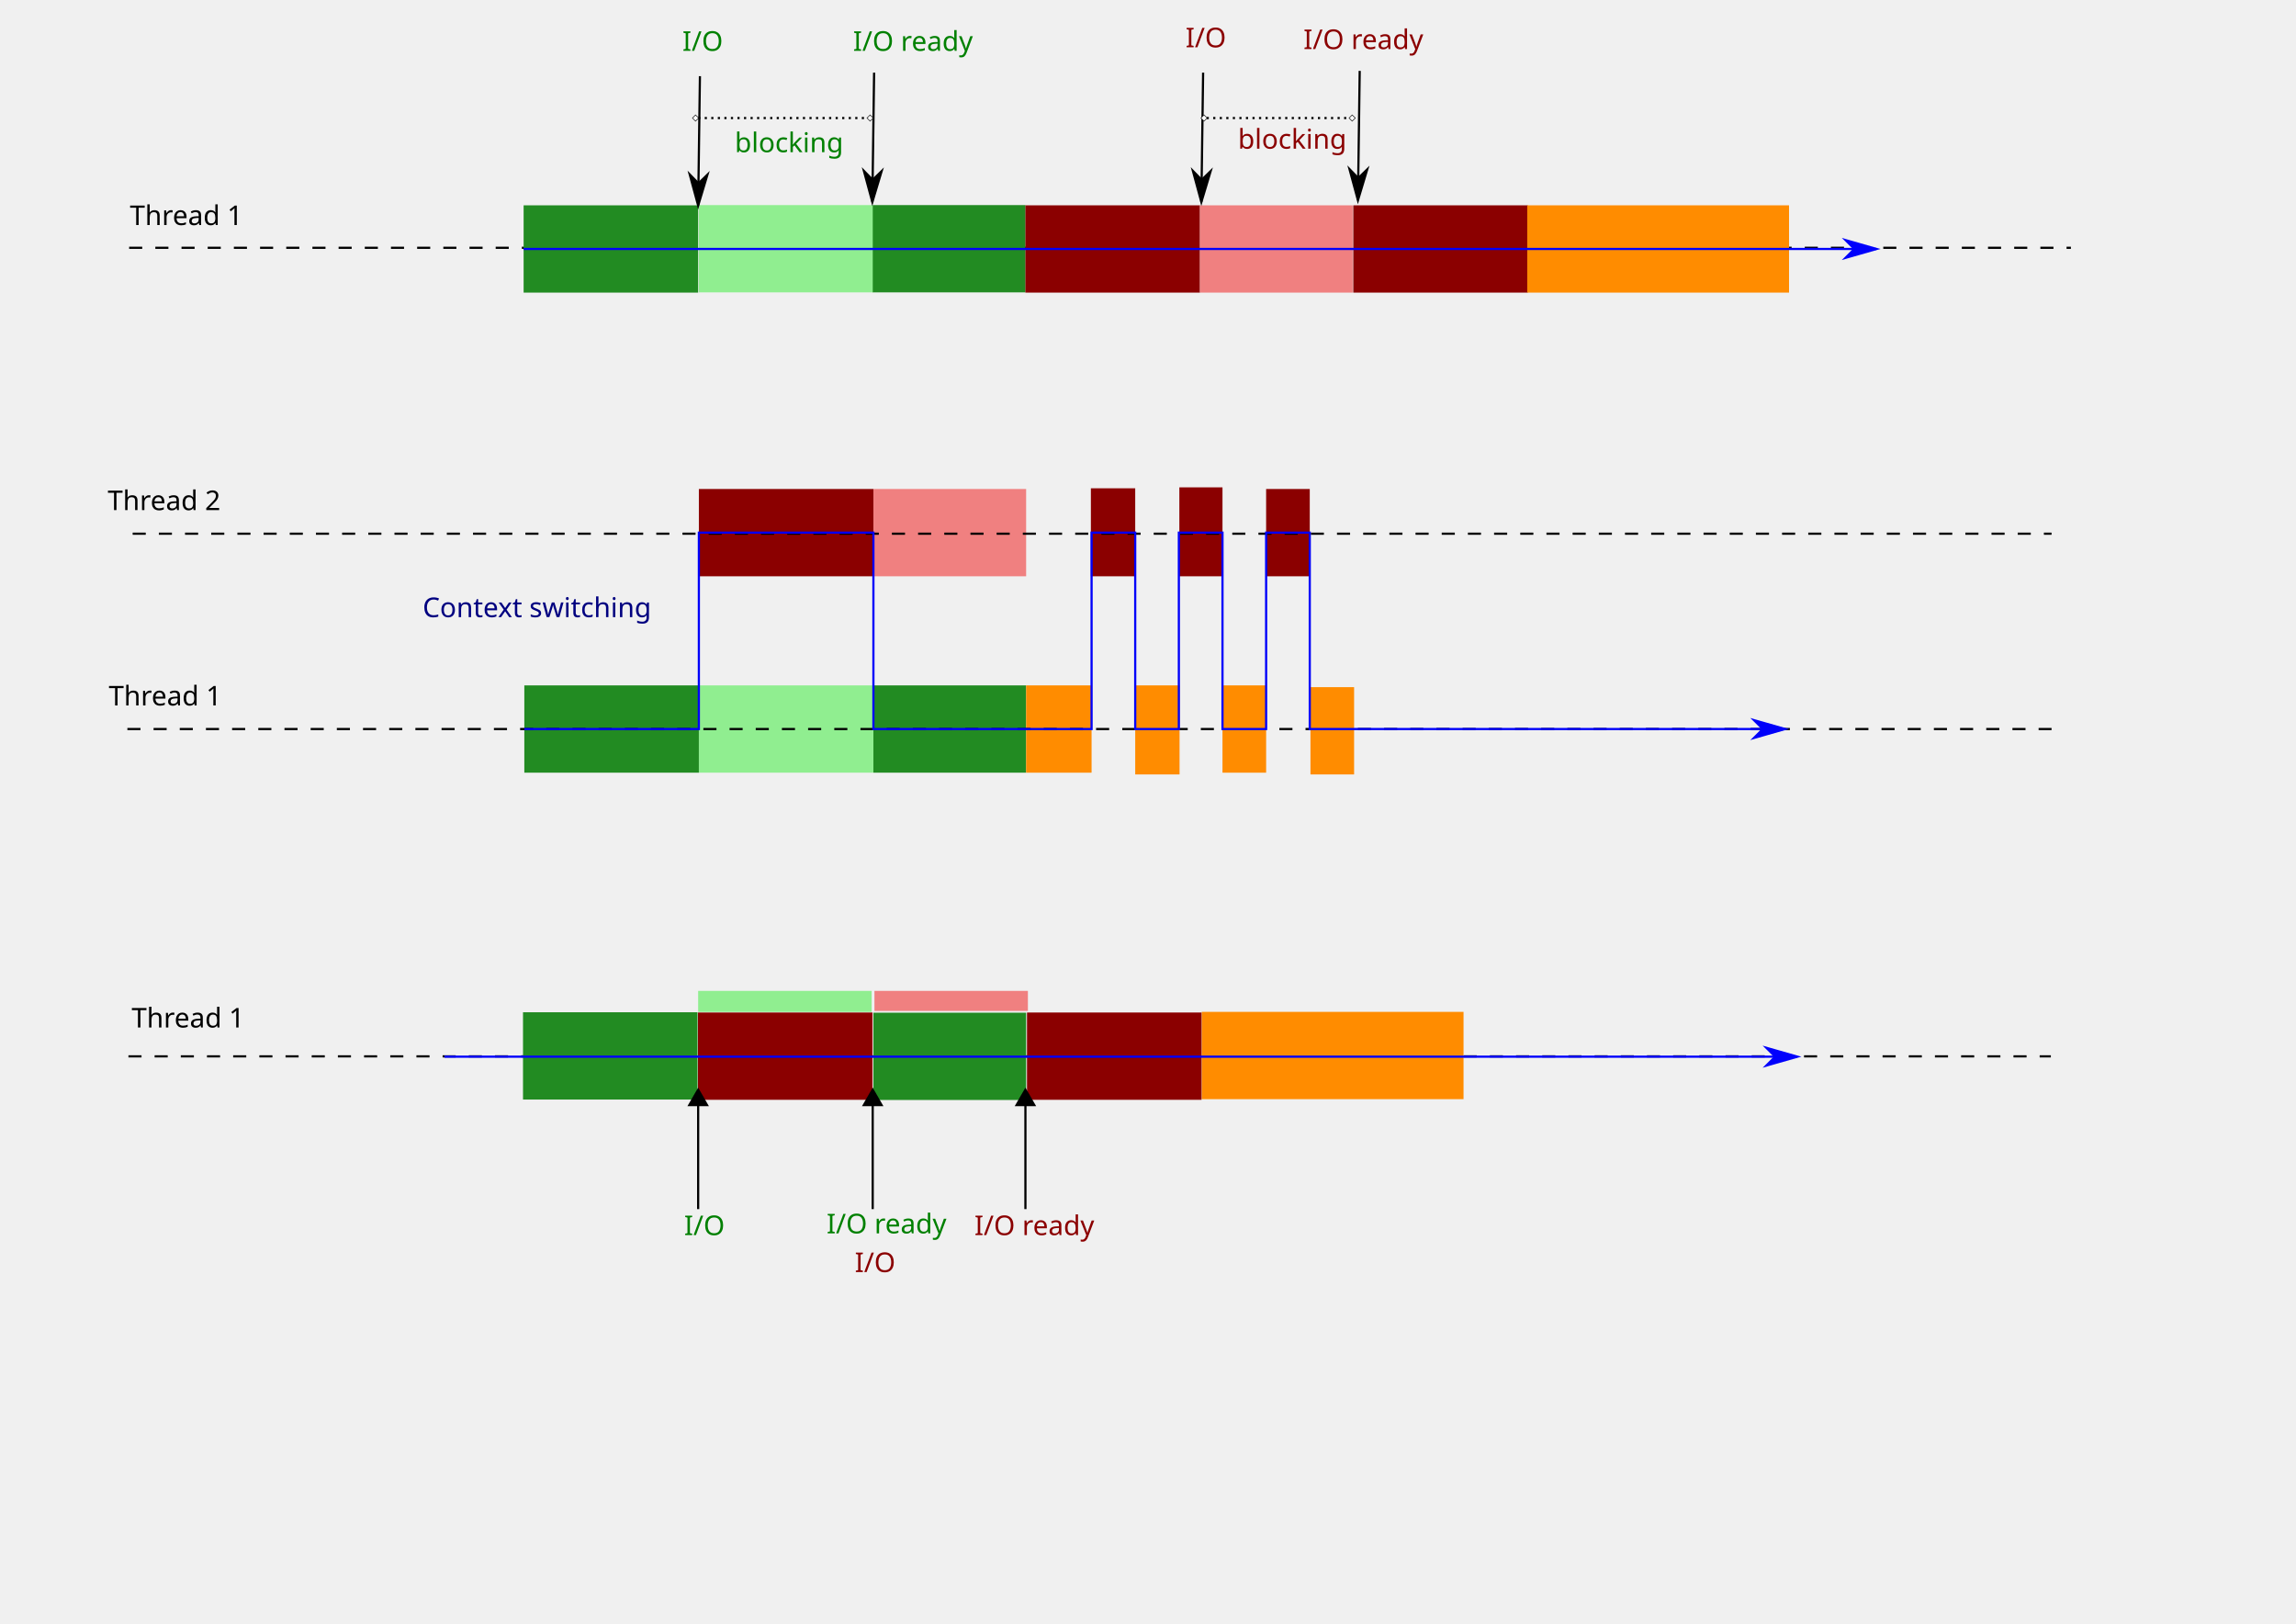
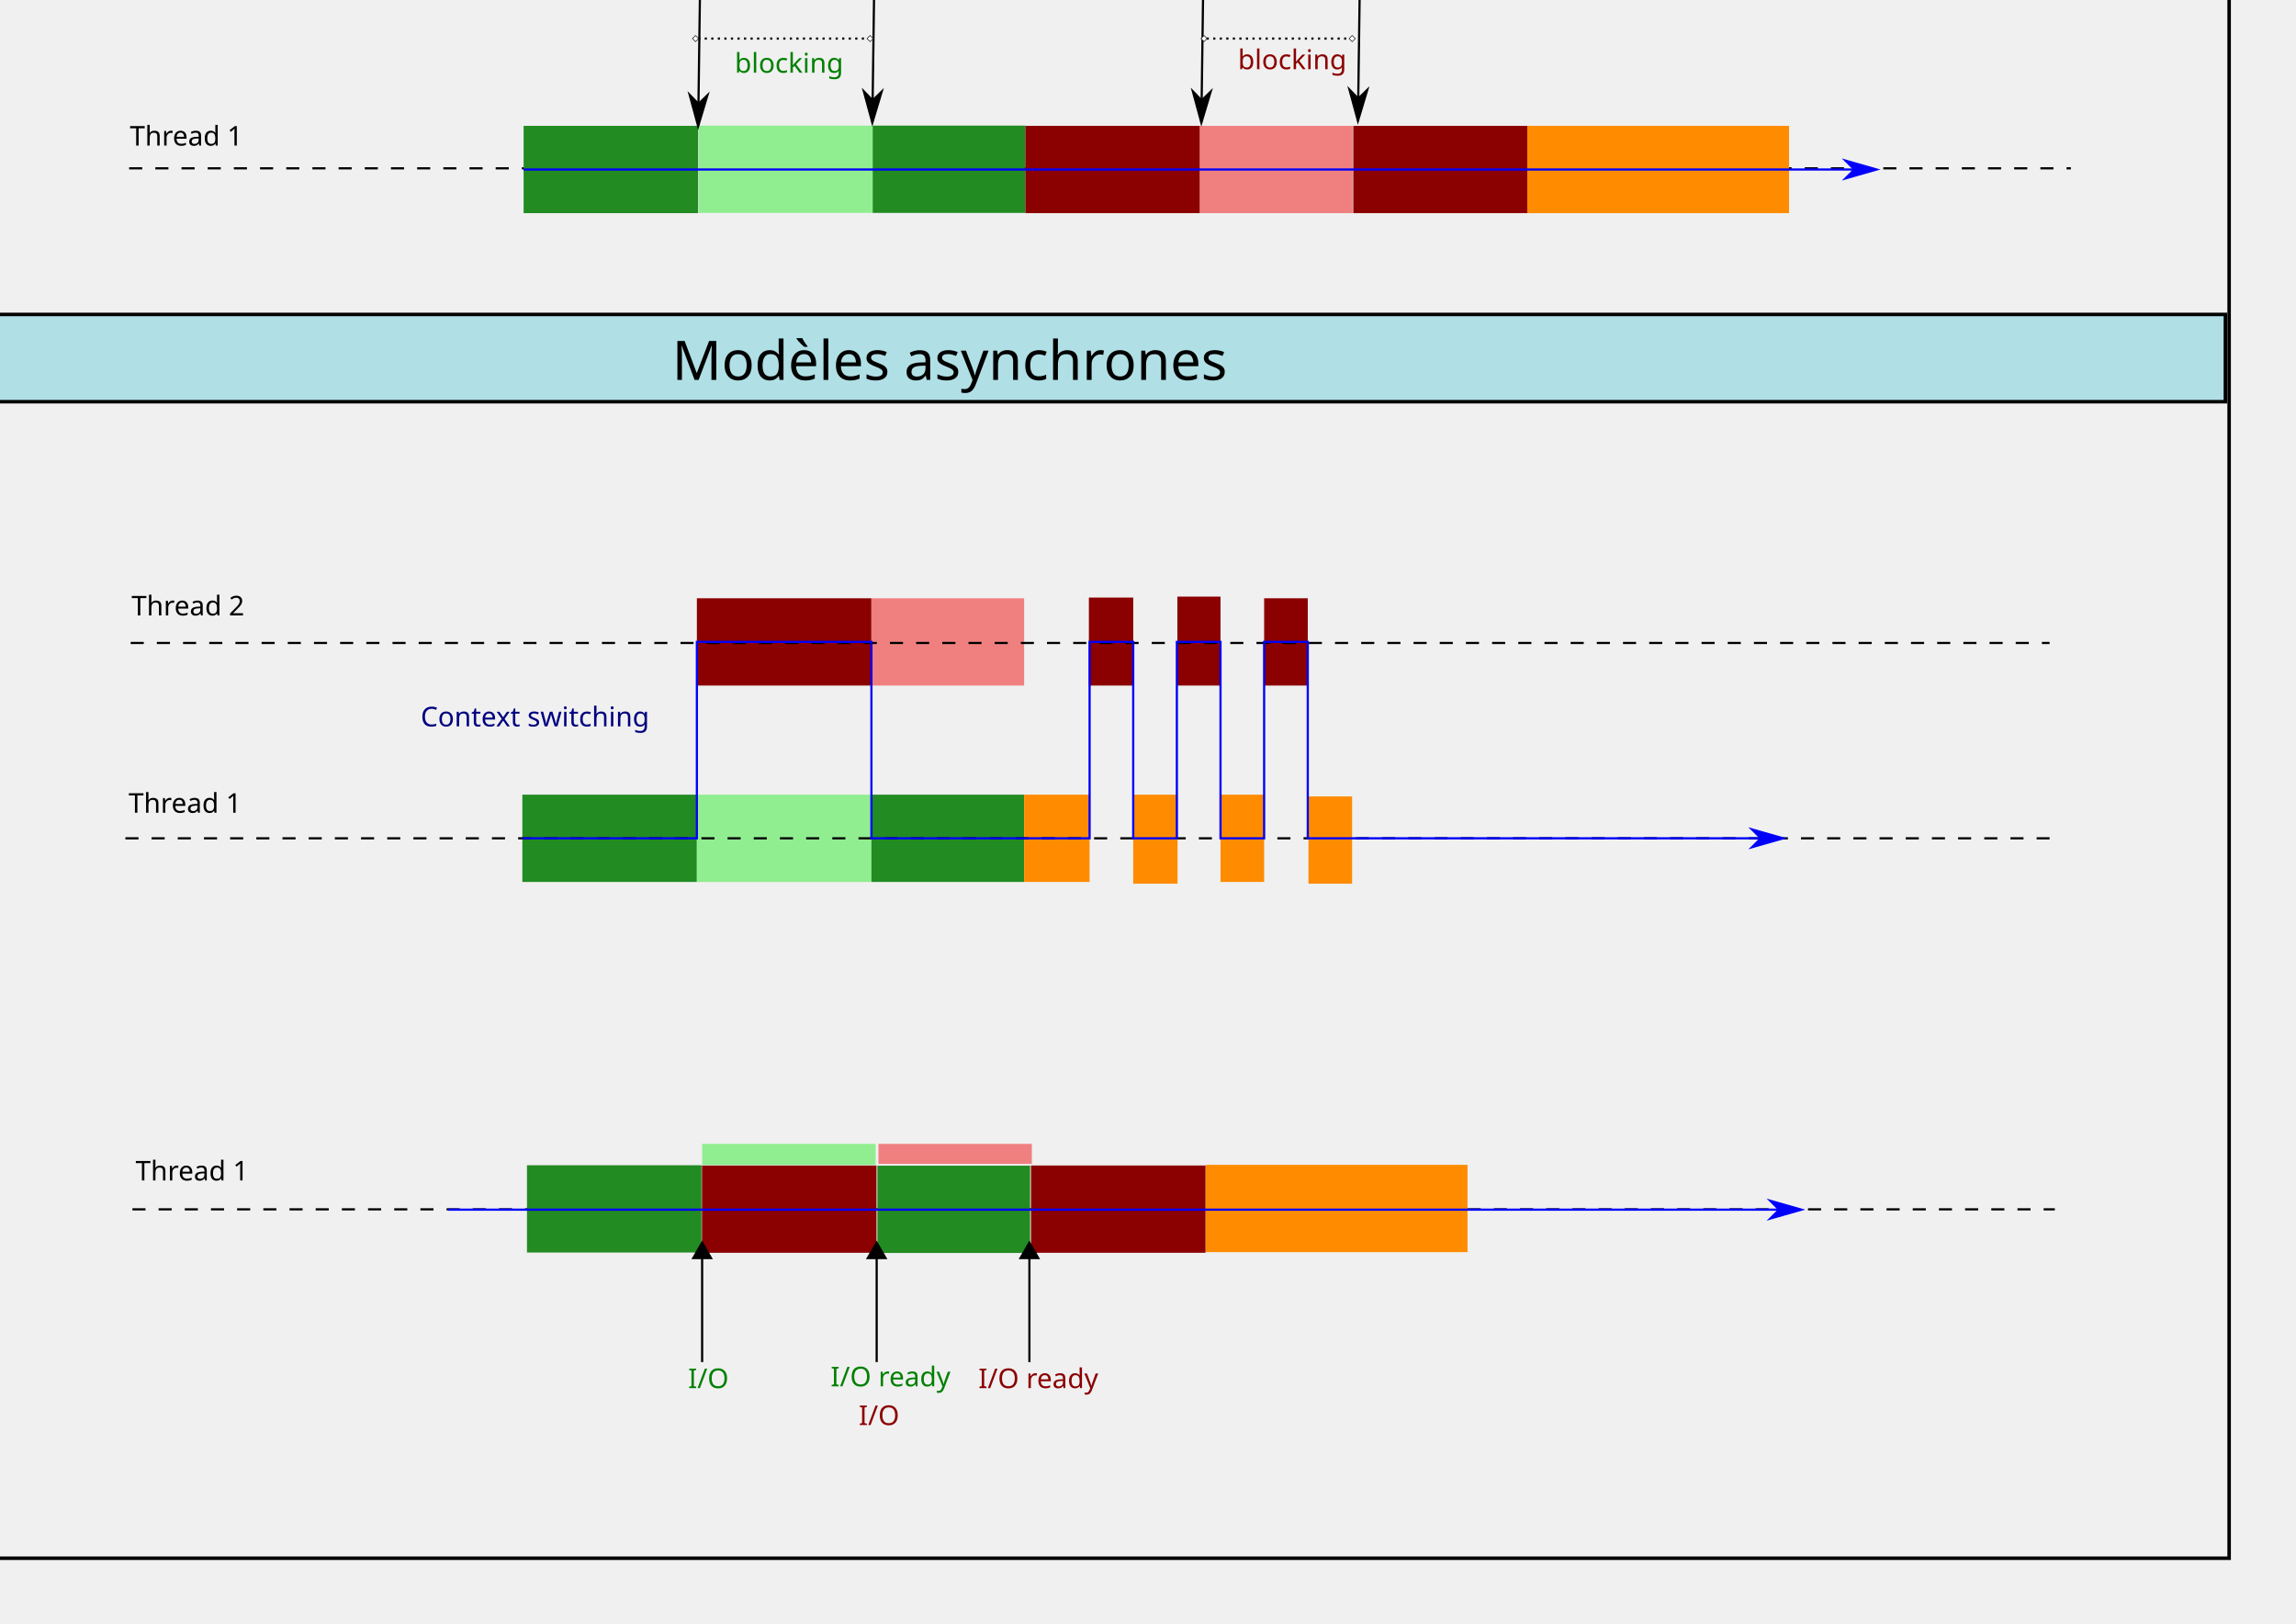
<svg xmlns="http://www.w3.org/2000/svg" width="297mm" height="210mm" viewBox="0 0 1052.362 744.094" id="svg2" version="1.1">
  <defs id="defs4">
    <marker style="overflow:visible" id="marker10569" refX="0.0" refY="0.0" orient="auto">
      <path transform="scale(0.8)" style="fill-rule:evenodd;stroke:#000000;stroke-width:1pt;stroke-opacity:1;fill:#000000;fill-opacity:1" d="M 5.77,0.0 L -2.88,5.0 L -2.88,-5.0 L 5.77,0.0 z " id="path10571" />
    </marker>
    <marker style="overflow:visible" id="marker10463" refX="0.0" refY="0.0" orient="auto">
      <path transform="scale(0.8)" style="fill-rule:evenodd;stroke:#000000;stroke-width:1pt;stroke-opacity:1;fill:#000000;fill-opacity:1" d="M 5.77,0.0 L -2.88,5.0 L -2.88,-5.0 L 5.77,0.0 z " id="path10465" />
    </marker>
    <marker orient="auto" refY="0.0" refX="0.0" id="TriangleOutL" style="overflow:visible">
      <path id="path4330" d="M 5.77,0.0 L -2.88,5.0 L -2.88,-5.0 L 5.77,0.0 z " style="fill-rule:evenodd;stroke:#000000;stroke-width:1pt;stroke-opacity:1;fill:#000000;fill-opacity:1" transform="scale(0.8)" />
    </marker>
    <marker style="overflow:visible;" id="marker9787" refX="0.0" refY="0.0" orient="auto">
      <path transform="scale(0.8) rotate(180) translate(12.5,0)" style="fill-rule:evenodd;stroke:#000000;stroke-width:1pt;stroke-opacity:1;fill:#008000;fill-opacity:1" d="M 0.0,0.0 L 5.0,-5.0 L -12.5,0.0 L 5.0,5.0 L 0.0,0.0 z " id="path9789" />
    </marker>
    <marker orient="auto" refY="0.0" refX="0.0" id="marker9213" style="overflow:visible;">
      <path id="path9215" d="M 0.0,0.0 L 5.0,-5.0 L -12.5,0.0 L 5.0,5.0 L 0.0,0.0 z " style="fill-rule:evenodd;stroke:#000000;stroke-width:1pt;stroke-opacity:1;fill:#000000;fill-opacity:1" transform="scale(0.8) rotate(180) translate(12.5,0)" />
    </marker>
    <marker style="overflow:visible" id="marker8975" refX="0.0" refY="0.0" orient="auto">
      <path transform="scale(0.2) translate(-6,0)" style="fill-rule:evenodd;fill:#ffffff;stroke:#000000;stroke-width:1pt;stroke-opacity:1" d="M 0,-7.071 L -7.071,0 L 0,7.071 L 7.071,0 L 0,-7.071 z " id="path8977" />
    </marker>
    <marker style="overflow:visible" id="marker8899" refX="0.0" refY="0.0" orient="auto">
      <path transform="scale(0.2) translate(-6,0)" style="fill-rule:evenodd;fill:#ffffff;stroke:#000000;stroke-width:1pt;stroke-opacity:1" d="M 0,-7.071 L -7.071,0 L 0,7.071 L 7.071,0 L 0,-7.071 z " id="path8901" />
    </marker>
    <marker style="overflow:visible;" id="marker8469" refX="0.0" refY="0.0" orient="auto">
      <path transform="scale(0.8) rotate(180) translate(12.5,0)" style="fill-rule:evenodd;stroke:#000000;stroke-width:1pt;stroke-opacity:1;fill:#000000;fill-opacity:1" d="M 0.0,0.0 L 5.0,-5.0 L -12.5,0.0 L 5.0,5.0 L 0.0,0.0 z " id="path8471" />
    </marker>
    <marker orient="auto" refY="0.0" refX="0.0" id="marker8371" style="overflow:visible">
      <path id="path8373" d="M 0,-7.071 L -7.071,0 L 0,7.071 L 7.071,0 L 0,-7.071 z " style="fill-rule:evenodd;fill:#ffffff;stroke:#000000;stroke-width:1pt;stroke-opacity:1" transform="scale(0.2) translate(-6,0)" />
    </marker>
    <marker orient="auto" refY="0.0" refX="0.0" id="EmptyDiamondSend" style="overflow:visible">
      <path id="path4318" d="M 0,-7.071 L -7.071,0 L 0,7.071 L 7.071,0 L 0,-7.071 z " style="fill-rule:evenodd;fill:#ffffff;stroke:#000000;stroke-width:1pt;stroke-opacity:1" transform="scale(0.2) translate(-6,0)" />
    </marker>
    <marker orient="auto" refY="0.0" refX="0.0" id="TriangleInL" style="overflow:visible">
      <path id="path4321" d="M 5.77,0.0 L -2.88,5.0 L -2.88,-5.0 L 5.77,0.0 z " style="fill-rule:evenodd;stroke:#000000;stroke-width:1pt;stroke-opacity:1;fill:#000000;fill-opacity:1" transform="scale(-0.8)" />
    </marker>
    <marker style="overflow:visible;" id="marker7569" refX="0.0" refY="0.0" orient="auto">
      <path transform="scale(0.8) rotate(180) translate(12.5,0)" style="fill-rule:evenodd;stroke:#000000;stroke-width:1pt;stroke-opacity:1;fill:#000000;fill-opacity:1" d="M 0.0,0.0 L 5.0,-5.0 L -12.5,0.0 L 5.0,5.0 L 0.0,0.0 z " id="path7571" />
    </marker>
    <marker orient="auto" refY="0.0" refX="0.0" id="Arrow2Lend" style="overflow:visible;">
      <path id="path4209" style="fill-rule:evenodd;stroke-width:0.625;stroke-linejoin:round;stroke:#000000;stroke-opacity:1;fill:#000000;fill-opacity:1" d="M 8.719,4.034 L -2.207,0.016 L 8.719,-4.002 C 6.973,-1.63 6.983,1.616 8.719,4.034 z " transform="scale(1.1) rotate(180) translate(1,0)" />
    </marker>
    <marker style="overflow:visible;" id="marker6249" refX="0.0" refY="0.0" orient="auto">
      <path transform="scale(0.8) rotate(180) translate(12.5,0)" style="fill-rule:evenodd;stroke:#0000fc;stroke-width:1pt;stroke-opacity:1;fill:#0000fc;fill-opacity:1" d="M 0.0,0.0 L 5.0,-5.0 L -12.5,0.0 L 5.0,5.0 L 0.0,0.0 z " id="path6251" />
    </marker>
    <marker orient="auto" refY="0.0" refX="0.0" id="marker6175" style="overflow:visible;">
      <path id="path6177" d="M 0.0,0.0 L 5.0,-5.0 L -12.5,0.0 L 5.0,5.0 L 0.0,0.0 z " style="fill-rule:evenodd;stroke:#0000fc;stroke-width:1pt;stroke-opacity:1;fill:#0000fc;fill-opacity:1" transform="scale(0.8) rotate(180) translate(12.5,0)" />
    </marker>
    <marker orient="auto" refY="0.0" refX="0.0" id="Arrow1Lend" style="overflow:visible;">
      <path id="path4191" d="M 0.0,0.0 L 5.0,-5.0 L -12.5,0.0 L 5.0,5.0 L 0.0,0.0 z " style="fill-rule:evenodd;stroke:#000000;stroke-width:1pt;stroke-opacity:1;fill:#000000;fill-opacity:1" transform="scale(0.8) rotate(180) translate(12.5,0)" />
    </marker>
    <marker style="overflow:visible;" id="marker5680" refX="0.0" refY="0.0" orient="auto">
      <path transform="scale(0.8) rotate(180) translate(12.5,0)" style="fill-rule:evenodd;stroke:#0000fa;stroke-width:1pt;stroke-opacity:1;fill:#0000fa;fill-opacity:1" d="M 0.0,0.0 L 5.0,-5.0 L -12.5,0.0 L 5.0,5.0 L 0.0,0.0 z " id="path5682" />
    </marker>
  </defs>
  <g id="layer1" transform="translate(0,-308.2677)">
-     <rect y="622.362" x="240.323" height="40" width="80" id="rect4468" style="fill:#228b22;fill-opacity:1;stroke:none;stroke-width:2;stroke-miterlimit:4;stroke-dasharray:none;stroke-dashoffset:0;stroke-opacity:1" />
-     <rect style="fill:#90ee90;fill-opacity:1;stroke:none;stroke-width:2;stroke-miterlimit:4;stroke-dasharray:none;stroke-dashoffset:0;stroke-opacity:1" id="rect4470" width="80" height="40" x="320.323" y="622.362" />
-     <rect y="622.362" x="400.323" height="40" width="70" id="rect4472" style="fill:#228b22;fill-opacity:1;stroke:none;stroke-width:2;stroke-miterlimit:4;stroke-dasharray:none;stroke-dashoffset:0;stroke-opacity:1" />
-     <rect style="fill:#8b0000;fill-opacity:1;stroke:none;stroke-width:2;stroke-miterlimit:4;stroke-dasharray:none;stroke-dashoffset:0;stroke-opacity:1" id="rect4476" width="80" height="40" x="320.323" y="532.362" />
-     <rect y="532.362" x="400.323" height="40" width="70" id="rect4478" style="fill:#f08080;fill-opacity:1;stroke:none;stroke-width:2;stroke-miterlimit:4;stroke-dasharray:none;stroke-dashoffset:0;stroke-opacity:1" />
-     <rect style="fill:#8b0000;fill-opacity:1;stroke:none;stroke-width:2;stroke-miterlimit:4;stroke-dasharray:none;stroke-dashoffset:0;stroke-opacity:1" id="rect4480" width="20.323" height="40.324" x="500" y="532.038" />
-     <rect y="622.362" x="470.323" height="40" width="30" id="rect4484" style="fill:#ff8c00;fill-opacity:1;stroke:none;stroke-width:2;stroke-miterlimit:4;stroke-dasharray:none;stroke-dashoffset:0;stroke-opacity:1" />
-     <rect y="531.605" x="540.554" height="40.757" width="19.769" id="rect5664" style="fill:#8b0000;fill-opacity:1;stroke:none;stroke-width:2;stroke-miterlimit:4;stroke-dasharray:none;stroke-dashoffset:0;stroke-opacity:1" />
-     <rect style="fill:#8b0000;fill-opacity:1;stroke:none;stroke-width:2;stroke-miterlimit:4;stroke-dasharray:none;stroke-dashoffset:0;stroke-opacity:1" id="rect5668" width="20" height="40" x="580.323" y="532.362" />
-     <text xml:space="preserve" style="font-style:normal;font-weight:normal;font-size:12.5px;line-height:125%;font-family:sans-serif;letter-spacing:0px;word-spacing:0px;fill:#000080;fill-opacity:1;stroke:none;stroke-width:1px;stroke-linecap:butt;stroke-linejoin:miter;stroke-opacity:1" x="193.723" y="591.072" id="text5726">
-       <tspan id="tspan5728" x="193.723" y="591.072">Context switching</tspan>
+     <rect style="fill:#b0e0e6;fill-opacity:1;stroke:#000000;stroke-width:1.6;stroke-miterlimit:4;stroke-dasharray:none;stroke-dashoffset:0;stroke-opacity:1" id="rect5391" width="1030" height="40" x="-10" y="452.362" />
+     <rect y="201.077" x="-9.09" height="40" width="1030" id="rect5397" style="fill:#b0e0e6;fill-opacity:1;stroke:#000000;stroke-width:1.6;stroke-miterlimit:4;stroke-dasharray:none;stroke-dashoffset:0;stroke-opacity:1" />
+     <rect y="672.437" x="239.412" height="40" width="80" id="rect4468" style="fill:#228b22;fill-opacity:1;stroke:none;stroke-width:2;stroke-miterlimit:4;stroke-dasharray:none;stroke-dashoffset:0;stroke-opacity:1" />
+     <rect style="fill:#90ee90;fill-opacity:1;stroke:none;stroke-width:2;stroke-miterlimit:4;stroke-dasharray:none;stroke-dashoffset:0;stroke-opacity:1" id="rect4470" width="80" height="40" x="319.412" y="672.437" />
+     <rect y="672.437" x="399.412" height="40" width="70" id="rect4472" style="fill:#228b22;fill-opacity:1;stroke:none;stroke-width:2;stroke-miterlimit:4;stroke-dasharray:none;stroke-dashoffset:0;stroke-opacity:1" />
+     <rect style="fill:#8b0000;fill-opacity:1;stroke:none;stroke-width:2;stroke-miterlimit:4;stroke-dasharray:none;stroke-dashoffset:0;stroke-opacity:1" id="rect4476" width="80" height="40" x="319.412" y="582.437" />
+     <rect y="582.437" x="399.412" height="40" width="70" id="rect4478" style="fill:#f08080;fill-opacity:1;stroke:none;stroke-width:2;stroke-miterlimit:4;stroke-dasharray:none;stroke-dashoffset:0;stroke-opacity:1" />
+     <rect style="fill:#8b0000;fill-opacity:1;stroke:none;stroke-width:2;stroke-miterlimit:4;stroke-dasharray:none;stroke-dashoffset:0;stroke-opacity:1" id="rect4480" width="20.323" height="40.324" x="499.09" y="582.113" />
+     <rect y="672.437" x="469.412" height="40" width="30" id="rect4484" style="fill:#ff8c00;fill-opacity:1;stroke:none;stroke-width:2;stroke-miterlimit:4;stroke-dasharray:none;stroke-dashoffset:0;stroke-opacity:1" />
+     <rect y="581.68" x="539.643" height="40.757" width="19.769" id="rect5664" style="fill:#8b0000;fill-opacity:1;stroke:none;stroke-width:2;stroke-miterlimit:4;stroke-dasharray:none;stroke-dashoffset:0;stroke-opacity:1" />
+     <rect style="fill:#8b0000;fill-opacity:1;stroke:none;stroke-width:2;stroke-miterlimit:4;stroke-dasharray:none;stroke-dashoffset:0;stroke-opacity:1" id="rect5668" width="20" height="40" x="579.412" y="582.437" />
+     <text xml:space="preserve" style="font-style:normal;font-weight:normal;font-size:12.5px;line-height:125%;font-family:sans-serif;letter-spacing:0px;word-spacing:0px;fill:#000080;fill-opacity:1;stroke:none;stroke-width:1px;stroke-linecap:butt;stroke-linejoin:miter;stroke-opacity:1" x="192.813" y="641.147" id="text5726">
+       <tspan id="tspan5728" x="192.813" y="641.147">Context switching</tspan>
    </text>
-     <path style="fill:none;fill-rule:evenodd;stroke:#000000;stroke-width:1;stroke-linecap:butt;stroke-linejoin:miter;stroke-miterlimit:4;stroke-dasharray:6, 6;stroke-dashoffset:0;stroke-opacity:1" d="m 58.387,642.362 881.936,0" id="path6050" />
-     <path style="fill:none;fill-rule:evenodd;stroke:#000000;stroke-width:1;stroke-linecap:butt;stroke-linejoin:miter;stroke-miterlimit:4;stroke-dasharray:6, 6;stroke-dashoffset:0;stroke-opacity:1" d="m 60.806,552.846 879.516,0" id="path6074" />
-     <text xml:space="preserve" style="font-style:normal;font-weight:normal;font-size:12.5px;line-height:125%;font-family:sans-serif;letter-spacing:0px;word-spacing:0px;fill:#000000;fill-opacity:1;stroke:none;stroke-width:1px;stroke-linecap:butt;stroke-linejoin:miter;stroke-opacity:1" x="49.354" y="542.039" id="text6076">
-       <tspan id="tspan6078" x="49.354" y="542.039">Thread 2</tspan>
+     <path style="fill:none;fill-rule:evenodd;stroke:#000000;stroke-width:1;stroke-linecap:butt;stroke-linejoin:miter;stroke-miterlimit:4;stroke-dasharray:6, 6;stroke-dashoffset:0;stroke-opacity:1" d="m 57.477,692.437 881.936,0" id="path6050" />
+     <path style="fill:none;fill-rule:evenodd;stroke:#000000;stroke-width:1;stroke-linecap:butt;stroke-linejoin:miter;stroke-miterlimit:4;stroke-dasharray:6, 6;stroke-dashoffset:0;stroke-opacity:1" d="m 59.896,602.921 879.516,0" id="path6074" />
+     <text xml:space="preserve" style="font-style:normal;font-weight:normal;font-size:12.5px;line-height:125%;font-family:sans-serif;letter-spacing:0px;word-spacing:0px;fill:#000000;fill-opacity:1;stroke:none;stroke-width:1px;stroke-linecap:butt;stroke-linejoin:miter;stroke-opacity:1" x="60.28" y="590.293" id="text6076">
+       <tspan id="tspan6078" x="60.28" y="590.293">Thread 2</tspan>
    </text>
-     <text xml:space="preserve" style="font-style:normal;font-weight:normal;font-size:12.5px;line-height:125%;font-family:sans-serif;letter-spacing:0px;word-spacing:0px;fill:#000000;fill-opacity:1;stroke:none;stroke-width:1px;stroke-linecap:butt;stroke-linejoin:miter;stroke-opacity:1" x="49.838" y="631.556" id="text6080">
-       <tspan id="tspan6082" x="49.838" y="631.556">Thread 1</tspan>
+     <text xml:space="preserve" style="font-style:normal;font-weight:normal;font-size:12.5px;line-height:125%;font-family:sans-serif;letter-spacing:0px;word-spacing:0px;fill:#000000;fill-opacity:1;stroke:none;stroke-width:1px;stroke-linecap:butt;stroke-linejoin:miter;stroke-opacity:1" x="58.942" y="680.72" id="text6080">
+       <tspan id="tspan6082" x="58.942" y="680.72">Thread 1</tspan>
    </text>
-     <rect style="fill:#ff8c00;fill-opacity:1;stroke:none;stroke-width:2;stroke-miterlimit:4;stroke-dasharray:none;stroke-dashoffset:0;stroke-opacity:1" id="rect6084" width="20.321" height="40.806" x="520.323" y="622.362" />
-     <rect y="622.362" x="560.323" height="40" width="20" id="rect6089" style="fill:#ff8c00;fill-opacity:1;stroke:none;stroke-width:2;stroke-miterlimit:4;stroke-dasharray:none;stroke-dashoffset:0;stroke-opacity:1" />
-     <rect style="fill:#ff8c00;fill-opacity:1;stroke:none;stroke-width:2;stroke-miterlimit:4;stroke-dasharray:none;stroke-dashoffset:0;stroke-opacity:1" id="rect6091" width="20" height="40" x="600.644" y="623.169" />
-     <path id="path6131" d="m 59.194,421.822 890,0" style="fill:none;fill-rule:evenodd;stroke:#000000;stroke-width:1;stroke-linecap:butt;stroke-linejoin:miter;stroke-miterlimit:4;stroke-dasharray:6, 6;stroke-dashoffset:0;stroke-opacity:1" />
-     <rect style="fill:#228b22;fill-opacity:1;stroke:none;stroke-width:2;stroke-miterlimit:4;stroke-dasharray:none;stroke-dashoffset:0;stroke-opacity:1" id="rect6133" width="80" height="40" x="240" y="402.362" />
-     <rect y="402.254" x="320.306" height="40" width="80" id="rect6135" style="fill:#90ee90;fill-opacity:1;stroke:none;stroke-width:2;stroke-miterlimit:4;stroke-dasharray:none;stroke-dashoffset:0;stroke-opacity:1" />
-     <rect style="fill:#228b22;fill-opacity:1;stroke:none;stroke-width:2;stroke-miterlimit:4;stroke-dasharray:none;stroke-dashoffset:0;stroke-opacity:1" id="rect6137" width="70" height="40" x="400.021" y="402.254" />
-     <rect y="402.362" x="470" height="40" width="80" id="rect6139" style="fill:#8b0000;fill-opacity:1;stroke:none;stroke-width:2;stroke-miterlimit:4;stroke-dasharray:none;stroke-dashoffset:0;stroke-opacity:1" />
-     <rect style="fill:#f08080;fill-opacity:1;stroke:none;stroke-width:2;stroke-miterlimit:4;stroke-dasharray:none;stroke-dashoffset:0;stroke-opacity:1" id="rect6141" width="70" height="40" x="550" y="402.362" />
-     <rect style="fill:#8b0000;fill-opacity:1;stroke:none;stroke-width:2;stroke-miterlimit:4;stroke-dasharray:none;stroke-dashoffset:0;stroke-opacity:1" id="rect6143" width="80" height="40" x="620.255" y="402.362" />
-     <rect style="fill:#ff8c00;fill-opacity:1;stroke:none;stroke-width:2;stroke-miterlimit:4;stroke-dasharray:none;stroke-dashoffset:0;stroke-opacity:1" id="rect6145" width="120" height="40" x="700" y="402.362" />
-     <path style="fill:none;fill-rule:evenodd;stroke:#0000fa;stroke-width:1px;stroke-linecap:butt;stroke-linejoin:miter;stroke-opacity:1;marker-end:url(#marker5680)" d="m 240.323,642.362 80,0 0,-90 80,0 0,90 100,0 0,-90 20,0 0,90 20,0 0,-90 20,0 0,90 20,0 0,-90 20,0 0,90 217.737,0" id="path6153" />
-     <path style="fill:none;fill-rule:evenodd;stroke:#0000fc;stroke-width:1px;stroke-linecap:butt;stroke-linejoin:miter;stroke-opacity:1;marker-end:url(#marker6175)" d="m 240,422.362 620,0" id="path6167" />
-     <text id="text6215" y="411.401" x="59.515" style="font-style:normal;font-weight:normal;font-size:12.5px;line-height:125%;font-family:sans-serif;letter-spacing:0px;word-spacing:0px;fill:#000000;fill-opacity:1;stroke:none;stroke-width:1px;stroke-linecap:butt;stroke-linejoin:miter;stroke-opacity:1" xml:space="preserve">
-       <tspan y="411.401" x="59.515" id="tspan6217">Thread 1</tspan>
+     <rect style="fill:#ff8c00;fill-opacity:1;stroke:none;stroke-width:2;stroke-miterlimit:4;stroke-dasharray:none;stroke-dashoffset:0;stroke-opacity:1" id="rect6084" width="20.321" height="40.806" x="519.412" y="672.437" />
+     <rect y="672.437" x="559.412" height="40" width="20" id="rect6089" style="fill:#ff8c00;fill-opacity:1;stroke:none;stroke-width:2;stroke-miterlimit:4;stroke-dasharray:none;stroke-dashoffset:0;stroke-opacity:1" />
+     <rect style="fill:#ff8c00;fill-opacity:1;stroke:none;stroke-width:2;stroke-miterlimit:4;stroke-dasharray:none;stroke-dashoffset:0;stroke-opacity:1" id="rect6091" width="20" height="40" x="599.734" y="673.243" />
+     <path id="path6131" d="m 59.194,385.404 890,0" style="fill:none;fill-rule:evenodd;stroke:#000000;stroke-width:1;stroke-linecap:butt;stroke-linejoin:miter;stroke-miterlimit:4;stroke-dasharray:6, 6;stroke-dashoffset:0;stroke-opacity:1" />
+     <rect style="fill:#228b22;fill-opacity:1;stroke:none;stroke-width:2;stroke-miterlimit:4;stroke-dasharray:none;stroke-dashoffset:0;stroke-opacity:1" id="rect6133" width="80" height="40" x="240" y="365.944" />
+     <rect y="365.836" x="320.306" height="40" width="80" id="rect6135" style="fill:#90ee90;fill-opacity:1;stroke:none;stroke-width:2;stroke-miterlimit:4;stroke-dasharray:none;stroke-dashoffset:0;stroke-opacity:1" />
+     <rect style="fill:#228b22;fill-opacity:1;stroke:none;stroke-width:2;stroke-miterlimit:4;stroke-dasharray:none;stroke-dashoffset:0;stroke-opacity:1" id="rect6137" width="70" height="40" x="400.021" y="365.836" />
+     <rect y="365.944" x="470" height="40" width="80" id="rect6139" style="fill:#8b0000;fill-opacity:1;stroke:none;stroke-width:2;stroke-miterlimit:4;stroke-dasharray:none;stroke-dashoffset:0;stroke-opacity:1" />
+     <rect style="fill:#f08080;fill-opacity:1;stroke:none;stroke-width:2;stroke-miterlimit:4;stroke-dasharray:none;stroke-dashoffset:0;stroke-opacity:1" id="rect6141" width="70" height="40" x="550" y="365.944" />
+     <rect style="fill:#8b0000;fill-opacity:1;stroke:none;stroke-width:2;stroke-miterlimit:4;stroke-dasharray:none;stroke-dashoffset:0;stroke-opacity:1" id="rect6143" width="80" height="40" x="620.255" y="365.944" />
+     <rect style="fill:#ff8c00;fill-opacity:1;stroke:none;stroke-width:2;stroke-miterlimit:4;stroke-dasharray:none;stroke-dashoffset:0;stroke-opacity:1" id="rect6145" width="120" height="40" x="700" y="365.944" />
+     <path style="fill:none;fill-rule:evenodd;stroke:#0000fa;stroke-width:1px;stroke-linecap:butt;stroke-linejoin:miter;stroke-opacity:1;marker-end:url(#marker5680)" d="m 239.412,692.437 80,0 0,-90 80,0 0,90 100,0 0,-90 20,0 0,90 20,0 0,-90 20,0 0,90 20,0 0,-90 20,0 0,90 217.737,0" id="path6153" />
+     <path style="fill:none;fill-rule:evenodd;stroke:#0000fc;stroke-width:1px;stroke-linecap:butt;stroke-linejoin:miter;stroke-opacity:1;marker-end:url(#marker6175)" d="m 240,385.944 620,0" id="path6167" />
+     <text id="text6215" y="374.983" x="59.515" style="font-style:normal;font-weight:normal;font-size:12.5px;line-height:125%;font-family:sans-serif;letter-spacing:0px;word-spacing:0px;fill:#000000;fill-opacity:1;stroke:none;stroke-width:1px;stroke-linecap:butt;stroke-linejoin:miter;stroke-opacity:1" xml:space="preserve">
+       <tspan y="374.983" x="59.515" id="tspan6217">Thread 1</tspan>
    </text>
-     <path style="fill:none;fill-rule:evenodd;stroke:#000000;stroke-width:1;stroke-linecap:butt;stroke-linejoin:miter;stroke-opacity:1;stroke-miterlimit:4;stroke-dasharray:6,6;stroke-dashoffset:0" d="M 58.869,792.362 940,792.362" id="path6225" />
-     <rect style="fill:#228b22;fill-opacity:1;stroke:none;stroke-width:2;stroke-miterlimit:4;stroke-dasharray:none;stroke-dashoffset:0;stroke-opacity:1" id="rect6227" width="80" height="40" x="239.718" y="772.156" />
-     <rect y="772.274" x="319.92" height="40" width="80" id="rect6229" style="fill:#8b0000;fill-opacity:1;stroke:none;stroke-width:2;stroke-miterlimit:4;stroke-dasharray:none;stroke-dashoffset:0;stroke-opacity:1" />
-     <rect style="fill:#228b22;fill-opacity:1;stroke:none;stroke-width:2;stroke-miterlimit:4;stroke-dasharray:none;stroke-dashoffset:0;stroke-opacity:1" id="rect6231" width="70" height="40" x="400.323" y="772.357" />
-     <rect y="771.978" x="550.807" height="40" width="120" id="rect6233" style="fill:#ff8c00;fill-opacity:1;stroke:none;stroke-width:2;stroke-miterlimit:4;stroke-dasharray:none;stroke-dashoffset:0;stroke-opacity:1" />
-     <rect y="762.362" x="320" height="9.674" width="79.516" id="rect6235" style="fill:#90ee90;fill-opacity:1;stroke:none;stroke-width:2;stroke-miterlimit:4;stroke-dasharray:none;stroke-dashoffset:0;stroke-opacity:1" />
-     <rect style="fill:#f08080;fill-opacity:1;stroke:none;stroke-width:2;stroke-miterlimit:4;stroke-dasharray:none;stroke-dashoffset:0;stroke-opacity:1" id="rect6237" width="70.323" height="9.187" x="400.806" y="762.362" />
-     <rect style="fill:#8b0000;fill-opacity:1;stroke:none;stroke-width:2;stroke-miterlimit:4;stroke-dasharray:none;stroke-dashoffset:0;stroke-opacity:1" id="rect6239" width="80" height="40" x="470.721" y="772.274" />
-     <path id="path6247" d="m 203.711,792.512 620,0" style="fill:none;fill-rule:evenodd;stroke:#0000fc;stroke-width:1px;stroke-linecap:butt;stroke-linejoin:miter;stroke-opacity:1;marker-end:url(#marker6249)" />
-     <text id="text6973" y="779.132" x="60.321" style="font-style:normal;font-weight:normal;font-size:12.5px;line-height:125%;font-family:sans-serif;letter-spacing:0px;word-spacing:0px;fill:#000000;fill-opacity:1;stroke:none;stroke-width:1px;stroke-linecap:butt;stroke-linejoin:miter;stroke-opacity:1" xml:space="preserve">
-       <tspan y="779.132" x="60.321" id="tspan6975">Thread 1</tspan>
+     <path style="fill:none;fill-rule:evenodd;stroke:#000000;stroke-width:1;stroke-linecap:butt;stroke-linejoin:miter;stroke-miterlimit:4;stroke-dasharray:6, 6;stroke-dashoffset:0;stroke-opacity:1" d="m 60.69,862.467 881.131,0" id="path6225" />
+     <rect style="fill:#228b22;fill-opacity:1;stroke:none;stroke-width:2;stroke-miterlimit:4;stroke-dasharray:none;stroke-dashoffset:0;stroke-opacity:1" id="rect6227" width="80" height="40" x="241.539" y="842.261" />
+     <rect y="842.379" x="321.741" height="40" width="80" id="rect6229" style="fill:#8b0000;fill-opacity:1;stroke:none;stroke-width:2;stroke-miterlimit:4;stroke-dasharray:none;stroke-dashoffset:0;stroke-opacity:1" />
+     <rect style="fill:#228b22;fill-opacity:1;stroke:none;stroke-width:2;stroke-miterlimit:4;stroke-dasharray:none;stroke-dashoffset:0;stroke-opacity:1" id="rect6231" width="70" height="40" x="402.144" y="842.462" />
+     <rect y="842.082" x="552.628" height="40" width="120" id="rect6233" style="fill:#ff8c00;fill-opacity:1;stroke:none;stroke-width:2;stroke-miterlimit:4;stroke-dasharray:none;stroke-dashoffset:0;stroke-opacity:1" />
+     <rect y="832.467" x="321.821" height="9.674" width="79.516" id="rect6235" style="fill:#90ee90;fill-opacity:1;stroke:none;stroke-width:2;stroke-miterlimit:4;stroke-dasharray:none;stroke-dashoffset:0;stroke-opacity:1" />
+     <rect style="fill:#f08080;fill-opacity:1;stroke:none;stroke-width:2;stroke-miterlimit:4;stroke-dasharray:none;stroke-dashoffset:0;stroke-opacity:1" id="rect6237" width="70.323" height="9.187" x="402.627" y="832.467" />
+     <rect style="fill:#8b0000;fill-opacity:1;stroke:none;stroke-width:2;stroke-miterlimit:4;stroke-dasharray:none;stroke-dashoffset:0;stroke-opacity:1" id="rect6239" width="80" height="40" x="472.542" y="842.379" />
+     <path id="path6247" d="m 205.532,862.617 620,0" style="fill:none;fill-rule:evenodd;stroke:#0000fc;stroke-width:1px;stroke-linecap:butt;stroke-linejoin:miter;stroke-opacity:1;marker-end:url(#marker6249)" />
+     <text id="text6973" y="849.237" x="62.142" style="font-style:normal;font-weight:normal;font-size:12.5px;line-height:125%;font-family:sans-serif;letter-spacing:0px;word-spacing:0px;fill:#000000;fill-opacity:1;stroke:none;stroke-width:1px;stroke-linecap:butt;stroke-linejoin:miter;stroke-opacity:1" xml:space="preserve">
+       <tspan y="849.237" x="62.142" id="tspan6975">Thread 1</tspan>
    </text>
-     <path style="fill:#008000;fill-rule:evenodd;stroke:#000000;stroke-width:1px;stroke-linecap:butt;stroke-linejoin:miter;stroke-opacity:1;marker-end:url(#Arrow1Lend)" d="M 320.806,343.169 320,402.362" id="path7015" />
-     <text xml:space="preserve" style="font-style:normal;font-weight:normal;font-size:12.5px;line-height:125%;font-family:sans-serif;letter-spacing:0px;word-spacing:0px;fill:#008000;fill-opacity:1;stroke:none;stroke-width:1px;stroke-linecap:butt;stroke-linejoin:miter;stroke-opacity:1;" x="312.742" y="331.556" id="text7559">
-       <tspan id="tspan7561" x="312.742" y="331.556">I/O</tspan>
+     <path style="fill:#008000;fill-rule:evenodd;stroke:#000000;stroke-width:1px;stroke-linecap:butt;stroke-linejoin:miter;stroke-opacity:1;marker-end:url(#Arrow1Lend)" d="M 320.806,306.751 320,365.944" id="path7015" />
+     <text xml:space="preserve" style="font-style:normal;font-weight:normal;font-size:12.5px;line-height:125%;font-family:sans-serif;letter-spacing:0px;word-spacing:0px;fill:#008000;fill-opacity:1;stroke:none;stroke-width:1px;stroke-linecap:butt;stroke-linejoin:miter;stroke-opacity:1" x="312.742" y="295.138" id="text7559">
+       <tspan id="tspan7561" x="312.742" y="295.138">I/O</tspan>
    </text>
-     <path id="path7563" d="m 400.643,341.556 -0.806,59.194" style="fill:#008000;fill-rule:evenodd;stroke:#000000;stroke-width:1px;stroke-linecap:butt;stroke-linejoin:miter;stroke-opacity:1;marker-end:url(#marker7569)" />
-     <text id="text7565" y="331.556" x="390.965" style="font-style:normal;font-weight:normal;font-size:12.5px;line-height:125%;font-family:sans-serif;letter-spacing:0px;word-spacing:0px;fill:#008000;fill-opacity:1;stroke:none;stroke-width:1px;stroke-linecap:butt;stroke-linejoin:miter;stroke-opacity:1;" xml:space="preserve">
-       <tspan y="331.556" x="390.965" id="tspan7567">I/O ready</tspan>
+     <path id="path7563" d="m 400.643,305.138 -0.806,59.194" style="fill:#008000;fill-rule:evenodd;stroke:#000000;stroke-width:1px;stroke-linecap:butt;stroke-linejoin:miter;stroke-opacity:1;marker-end:url(#marker7569)" />
+     <text id="text7565" y="295.138" x="390.965" style="font-style:normal;font-weight:normal;font-size:12.5px;line-height:125%;font-family:sans-serif;letter-spacing:0px;word-spacing:0px;fill:#008000;fill-opacity:1;stroke:none;stroke-width:1px;stroke-linecap:butt;stroke-linejoin:miter;stroke-opacity:1" xml:space="preserve">
+       <tspan y="295.138" x="390.965" id="tspan7567">I/O ready</tspan>
    </text>
    <text xml:space="preserve" style="font-style:normal;font-weight:normal;font-size:12.5px;line-height:125%;font-family:sans-serif;letter-spacing:0px;word-spacing:0px;fill:#000000;fill-opacity:1;stroke:none;stroke-width:1px;stroke-linecap:butt;stroke-linejoin:miter;stroke-opacity:1" x="410" y="332.362" id="text8221">
      <tspan id="tspan8223" x="410" y="332.362" />
    </text>
-     <path style="fill:#008000;fill-rule:evenodd;stroke:#000000;stroke-width:1;stroke-linecap:butt;stroke-linejoin:miter;stroke-opacity:1;stroke-miterlimit:4;stroke-dasharray:1, 2;stroke-dashoffset:0;marker-start:url(#EmptyDiamondSend);marker-end:url(#marker8371)" d="m 320,362.362 80,0" id="path8225" />
-     <text xml:space="preserve" style="font-style:normal;font-weight:normal;font-size:12.5px;line-height:125%;font-family:sans-serif;letter-spacing:0px;word-spacing:0px;fill:#008000;fill-opacity:1;stroke:none;stroke-width:1px;stroke-linecap:butt;stroke-linejoin:miter;stroke-opacity:1;" x="336.774" y="378.007" id="text8447">
-       <tspan id="tspan8449" x="336.774" y="378.007">blocking</tspan>
+     <path style="fill:#008000;fill-rule:evenodd;stroke:#000000;stroke-width:1;stroke-linecap:butt;stroke-linejoin:miter;stroke-miterlimit:4;stroke-dasharray:1, 2;stroke-dashoffset:0;stroke-opacity:1;marker-start:url(#EmptyDiamondSend);marker-end:url(#marker8371)" d="m 320,325.944 80,0" id="path8225" />
+     <text xml:space="preserve" style="font-style:normal;font-weight:normal;font-size:12.5px;line-height:125%;font-family:sans-serif;letter-spacing:0px;word-spacing:0px;fill:#008000;fill-opacity:1;stroke:none;stroke-width:1px;stroke-linecap:butt;stroke-linejoin:miter;stroke-opacity:1" x="336.774" y="341.589" id="text8447">
+       <tspan id="tspan8449" x="336.774" y="341.589">blocking</tspan>
    </text>
-     <path id="path8451" d="m 551.444,341.556 -0.806,59.194" style="fill:none;fill-rule:evenodd;stroke:#000000;stroke-width:1px;stroke-linecap:butt;stroke-linejoin:miter;stroke-opacity:1;marker-end:url(#marker8469)" />
-     <text id="text8453" y="329.943" x="543.38" style="font-style:normal;font-weight:normal;font-size:12.5px;line-height:125%;font-family:sans-serif;letter-spacing:0px;word-spacing:0px;fill:#8b0000;fill-opacity:1;stroke:none;stroke-width:1px;stroke-linecap:butt;stroke-linejoin:miter;stroke-opacity:1;" xml:space="preserve">
-       <tspan y="329.943" x="543.38" id="tspan8455">I/O</tspan>
+     <path id="path8451" d="m 551.444,305.138 -0.806,59.194" style="fill:none;fill-rule:evenodd;stroke:#000000;stroke-width:1px;stroke-linecap:butt;stroke-linejoin:miter;stroke-opacity:1;marker-end:url(#marker8469)" />
+     <text id="text8453" y="293.525" x="543.38" style="font-style:normal;font-weight:normal;font-size:12.5px;line-height:125%;font-family:sans-serif;letter-spacing:0px;word-spacing:0px;fill:#8b0000;fill-opacity:1;stroke:none;stroke-width:1px;stroke-linecap:butt;stroke-linejoin:miter;stroke-opacity:1" xml:space="preserve">
+       <tspan y="293.525" x="543.38" id="tspan8455">I/O</tspan>
    </text>
-     <path style="fill:#8b0000;fill-rule:evenodd;stroke:#000000;stroke-width:1px;stroke-linecap:butt;stroke-linejoin:miter;stroke-opacity:1;marker-end:url(#marker9213)" d="m 623.216,340.749 -0.806,59.194" id="path8457" />
-     <text xml:space="preserve" style="font-style:normal;font-weight:normal;font-size:12.5px;line-height:125%;font-family:sans-serif;letter-spacing:0px;word-spacing:0px;fill:#8b0000;fill-opacity:1;stroke:none;stroke-width:1px;stroke-linecap:butt;stroke-linejoin:miter;stroke-opacity:1;" x="597.411" y="330.749" id="text8459">
-       <tspan id="tspan8461" x="597.411" y="330.749">I/O ready</tspan>
+     <path style="fill:#8b0000;fill-rule:evenodd;stroke:#000000;stroke-width:1px;stroke-linecap:butt;stroke-linejoin:miter;stroke-opacity:1;marker-end:url(#marker9213)" d="m 623.216,304.331 -0.806,59.194" id="path8457" />
+     <text xml:space="preserve" style="font-style:normal;font-weight:normal;font-size:12.5px;line-height:125%;font-family:sans-serif;letter-spacing:0px;word-spacing:0px;fill:#8b0000;fill-opacity:1;stroke:none;stroke-width:1px;stroke-linecap:butt;stroke-linejoin:miter;stroke-opacity:1" x="597.411" y="294.331" id="text8459">
+       <tspan id="tspan8461" x="597.411" y="294.331">I/O ready</tspan>
    </text>
-     <path id="path8463" d="m 553.057,362.362 67.904,0" style="fill:#8b0000;fill-rule:evenodd;stroke:#000000;stroke-width:1;stroke-linecap:butt;stroke-linejoin:miter;stroke-miterlimit:4;stroke-dasharray:1, 2;stroke-dashoffset:0;stroke-opacity:1;marker-start:url(#marker8899);marker-end:url(#marker8975)" />
-     <text id="text8465" y="376.394" x="567.412" style="font-style:normal;font-weight:normal;font-size:12.5px;line-height:125%;font-family:sans-serif;letter-spacing:0px;word-spacing:0px;fill:#8b0000;fill-opacity:1;stroke:none;stroke-width:1px;stroke-linecap:butt;stroke-linejoin:miter;stroke-opacity:1;" xml:space="preserve">
-       <tspan y="376.394" x="567.412" id="tspan8467">blocking</tspan>
+     <path id="path8463" d="m 553.057,325.944 67.904,0" style="fill:#8b0000;fill-rule:evenodd;stroke:#000000;stroke-width:1;stroke-linecap:butt;stroke-linejoin:miter;stroke-miterlimit:4;stroke-dasharray:1, 2;stroke-dashoffset:0;stroke-opacity:1;marker-start:url(#marker8899);marker-end:url(#marker8975)" />
+     <text id="text8465" y="339.976" x="567.412" style="font-style:normal;font-weight:normal;font-size:12.5px;line-height:125%;font-family:sans-serif;letter-spacing:0px;word-spacing:0px;fill:#8b0000;fill-opacity:1;stroke:none;stroke-width:1px;stroke-linecap:butt;stroke-linejoin:miter;stroke-opacity:1" xml:space="preserve">
+       <tspan y="339.976" x="567.412" id="tspan8467">blocking</tspan>
    </text>
-     <text id="text10343" y="874.281" x="313.549" style="font-style:normal;font-weight:normal;font-size:12.5px;line-height:125%;font-family:sans-serif;letter-spacing:0px;word-spacing:0px;fill:#008000;fill-opacity:1;stroke:none;stroke-width:1px;stroke-linecap:butt;stroke-linejoin:miter;stroke-opacity:1" xml:space="preserve">
-       <tspan y="874.281" x="313.549" id="tspan10345">I/O</tspan>
+     <text id="text10343" y="944.385" x="315.369" style="font-style:normal;font-weight:normal;font-size:12.5px;line-height:125%;font-family:sans-serif;letter-spacing:0px;word-spacing:0px;fill:#008000;fill-opacity:1;stroke:none;stroke-width:1px;stroke-linecap:butt;stroke-linejoin:miter;stroke-opacity:1" xml:space="preserve">
+       <tspan y="944.385" x="315.369" id="tspan10345">I/O</tspan>
    </text>
-     <text xml:space="preserve" style="font-style:normal;font-weight:normal;font-size:12.5px;line-height:125%;font-family:sans-serif;letter-spacing:0px;word-spacing:0px;fill:#008000;fill-opacity:1;stroke:none;stroke-width:1px;stroke-linecap:butt;stroke-linejoin:miter;stroke-opacity:1" x="378.869" y="873.474" id="text10347">
-       <tspan id="tspan10349" x="378.869" y="873.474">I/O ready</tspan>
+     <text xml:space="preserve" style="font-style:normal;font-weight:normal;font-size:12.5px;line-height:125%;font-family:sans-serif;letter-spacing:0px;word-spacing:0px;fill:#008000;fill-opacity:1;stroke:none;stroke-width:1px;stroke-linecap:butt;stroke-linejoin:miter;stroke-opacity:1" x="380.69" y="943.579" id="text10347">
+       <tspan id="tspan10349" x="380.69" y="943.579">I/O ready</tspan>
    </text>
-     <path style="fill:none;fill-rule:evenodd;stroke:#000000;stroke-width:1px;stroke-linecap:butt;stroke-linejoin:miter;stroke-opacity:1;marker-end:url(#TriangleOutL)" d="m 400,862.362 0,-50" id="path10353" />
-     <path style="fill:none;fill-rule:evenodd;stroke:#000000;stroke-width:1px;stroke-linecap:butt;stroke-linejoin:miter;stroke-opacity:1;marker-end:url(#marker10463)" d="m 470,862.362 0,-50" id="path10355" />
-     <path style="fill:none;fill-rule:evenodd;stroke:#000000;stroke-width:1px;stroke-linecap:butt;stroke-linejoin:miter;stroke-opacity:1;marker-end:url(#marker10569)" d="m 320,862.362 0,-50" id="path10357" />
-     <text id="text10693" y="874.281" x="446.609" style="font-style:normal;font-weight:normal;font-size:12.5px;line-height:125%;font-family:sans-serif;letter-spacing:0px;word-spacing:0px;fill:#8b0000;fill-opacity:1;stroke:none;stroke-width:1px;stroke-linecap:butt;stroke-linejoin:miter;stroke-opacity:1;" xml:space="preserve">
-       <tspan y="874.281" x="446.609" id="tspan10695">I/O ready</tspan>
+     <path style="fill:none;fill-rule:evenodd;stroke:#000000;stroke-width:1px;stroke-linecap:butt;stroke-linejoin:miter;stroke-opacity:1;marker-end:url(#TriangleOutL)" d="m 401.821,932.467 0,-50" id="path10353" />
+     <path style="fill:none;fill-rule:evenodd;stroke:#000000;stroke-width:1px;stroke-linecap:butt;stroke-linejoin:miter;stroke-opacity:1;marker-end:url(#marker10463)" d="m 471.821,932.467 0,-50" id="path10355" />
+     <path style="fill:none;fill-rule:evenodd;stroke:#000000;stroke-width:1px;stroke-linecap:butt;stroke-linejoin:miter;stroke-opacity:1;marker-end:url(#marker10569)" d="m 321.821,932.467 0,-50" id="path10357" />
+     <text id="text10693" y="944.385" x="448.43" style="font-style:normal;font-weight:normal;font-size:12.5px;line-height:125%;font-family:sans-serif;letter-spacing:0px;word-spacing:0px;fill:#8b0000;fill-opacity:1;stroke:none;stroke-width:1px;stroke-linecap:butt;stroke-linejoin:miter;stroke-opacity:1" xml:space="preserve">
+       <tspan y="944.385" x="448.43" id="tspan10695">I/O ready</tspan>
    </text>
-     <text xml:space="preserve" style="font-style:normal;font-weight:normal;font-size:12.5px;line-height:125%;font-family:sans-serif;letter-spacing:0px;word-spacing:0px;fill:#8b0000;fill-opacity:1;stroke:none;stroke-width:1px;stroke-linecap:butt;stroke-linejoin:miter;stroke-opacity:1" x="391.772" y="891.216" id="text10697">
-       <tspan id="tspan10699" x="391.772" y="891.216">I/O</tspan>
+     <text xml:space="preserve" style="font-style:normal;font-weight:normal;font-size:12.5px;line-height:125%;font-family:sans-serif;letter-spacing:0px;word-spacing:0px;fill:#8b0000;fill-opacity:1;stroke:none;stroke-width:1px;stroke-linecap:butt;stroke-linejoin:miter;stroke-opacity:1" x="393.593" y="961.32" id="text10697">
+       <tspan id="tspan10699" x="393.593" y="961.32">I/O</tspan>
+     </text>
+     <flowRoot xml:space="preserve" id="flowRoot5356" style="font-style:normal;font-weight:normal;font-size:20px;line-height:125%;font-family:sans-serif;text-align:center;letter-spacing:0px;word-spacing:0px;text-anchor:middle;fill:#000000;fill-opacity:1;stroke:none;stroke-width:1px;stroke-linecap:butt;stroke-linejoin:miter;stroke-opacity:1" transform="translate(-57.35851,315.5513)">
+       <flowRegion id="flowRegion5358">
+         <rect id="rect5360" width="310" height="30" x="360" y="454.094" style="font-size:20px;text-align:center;text-anchor:middle" />
+       </flowRegion>
+       <flowPara id="flowPara5364">Un seul thread, coopération</flowPara>
+     </flowRoot>
+     <flowRoot transform="translate(-52.80624,77.01279)" style="font-style:normal;font-weight:normal;font-size:20px;line-height:125%;font-family:sans-serif;text-align:center;letter-spacing:0px;word-spacing:0px;text-anchor:middle;fill:#000000;fill-opacity:1;stroke:none;stroke-width:1px;stroke-linecap:butt;stroke-linejoin:miter;stroke-opacity:1" id="flowRoot5368" xml:space="preserve">
+       <flowRegion id="flowRegion5370">
+         <rect style="font-size:20px;text-align:center;text-anchor:middle" y="454.094" x="360" height="30" width="310" id="rect5372" />
+       </flowRegion>
+       <flowPara id="flowPara5374">Plusieurs threads, compétition</flowPara>
+     </flowRoot>
+     <rect style="fill:none;fill-opacity:1;stroke:#000000;stroke-width:1.6;stroke-miterlimit:4;stroke-dasharray:none;stroke-dashoffset:0;stroke-opacity:1" id="rect5376" width="1030" height="820" x="-8.284" y="202.362" />
+     <text xml:space="preserve" style="font-style:normal;font-weight:normal;font-size:12.5px;line-height:125%;font-family:sans-serif;letter-spacing:0px;word-spacing:0px;fill:#000000;fill-opacity:1;stroke:none;stroke-width:1px;stroke-linecap:butt;stroke-linejoin:miter;stroke-opacity:1" x="308.059" y="482.377" id="text5382">
+       <tspan id="tspan5384" x="308.059" y="482.377" style="font-size:25px">Modèles asynchrones</tspan>
+     </text>
+     <text id="text5393" y="231.092" x="308.97" style="font-style:normal;font-weight:normal;font-size:12.5px;line-height:125%;font-family:sans-serif;letter-spacing:0px;word-spacing:0px;fill:#000000;fill-opacity:1;stroke:none;stroke-width:1px;stroke-linecap:butt;stroke-linejoin:miter;stroke-opacity:1" xml:space="preserve">
+       <tspan style="font-size:25px" y="231.092" x="308.97" id="tspan5395">Modèle synchrone</tspan>
    </text>
  </g>
</svg>
